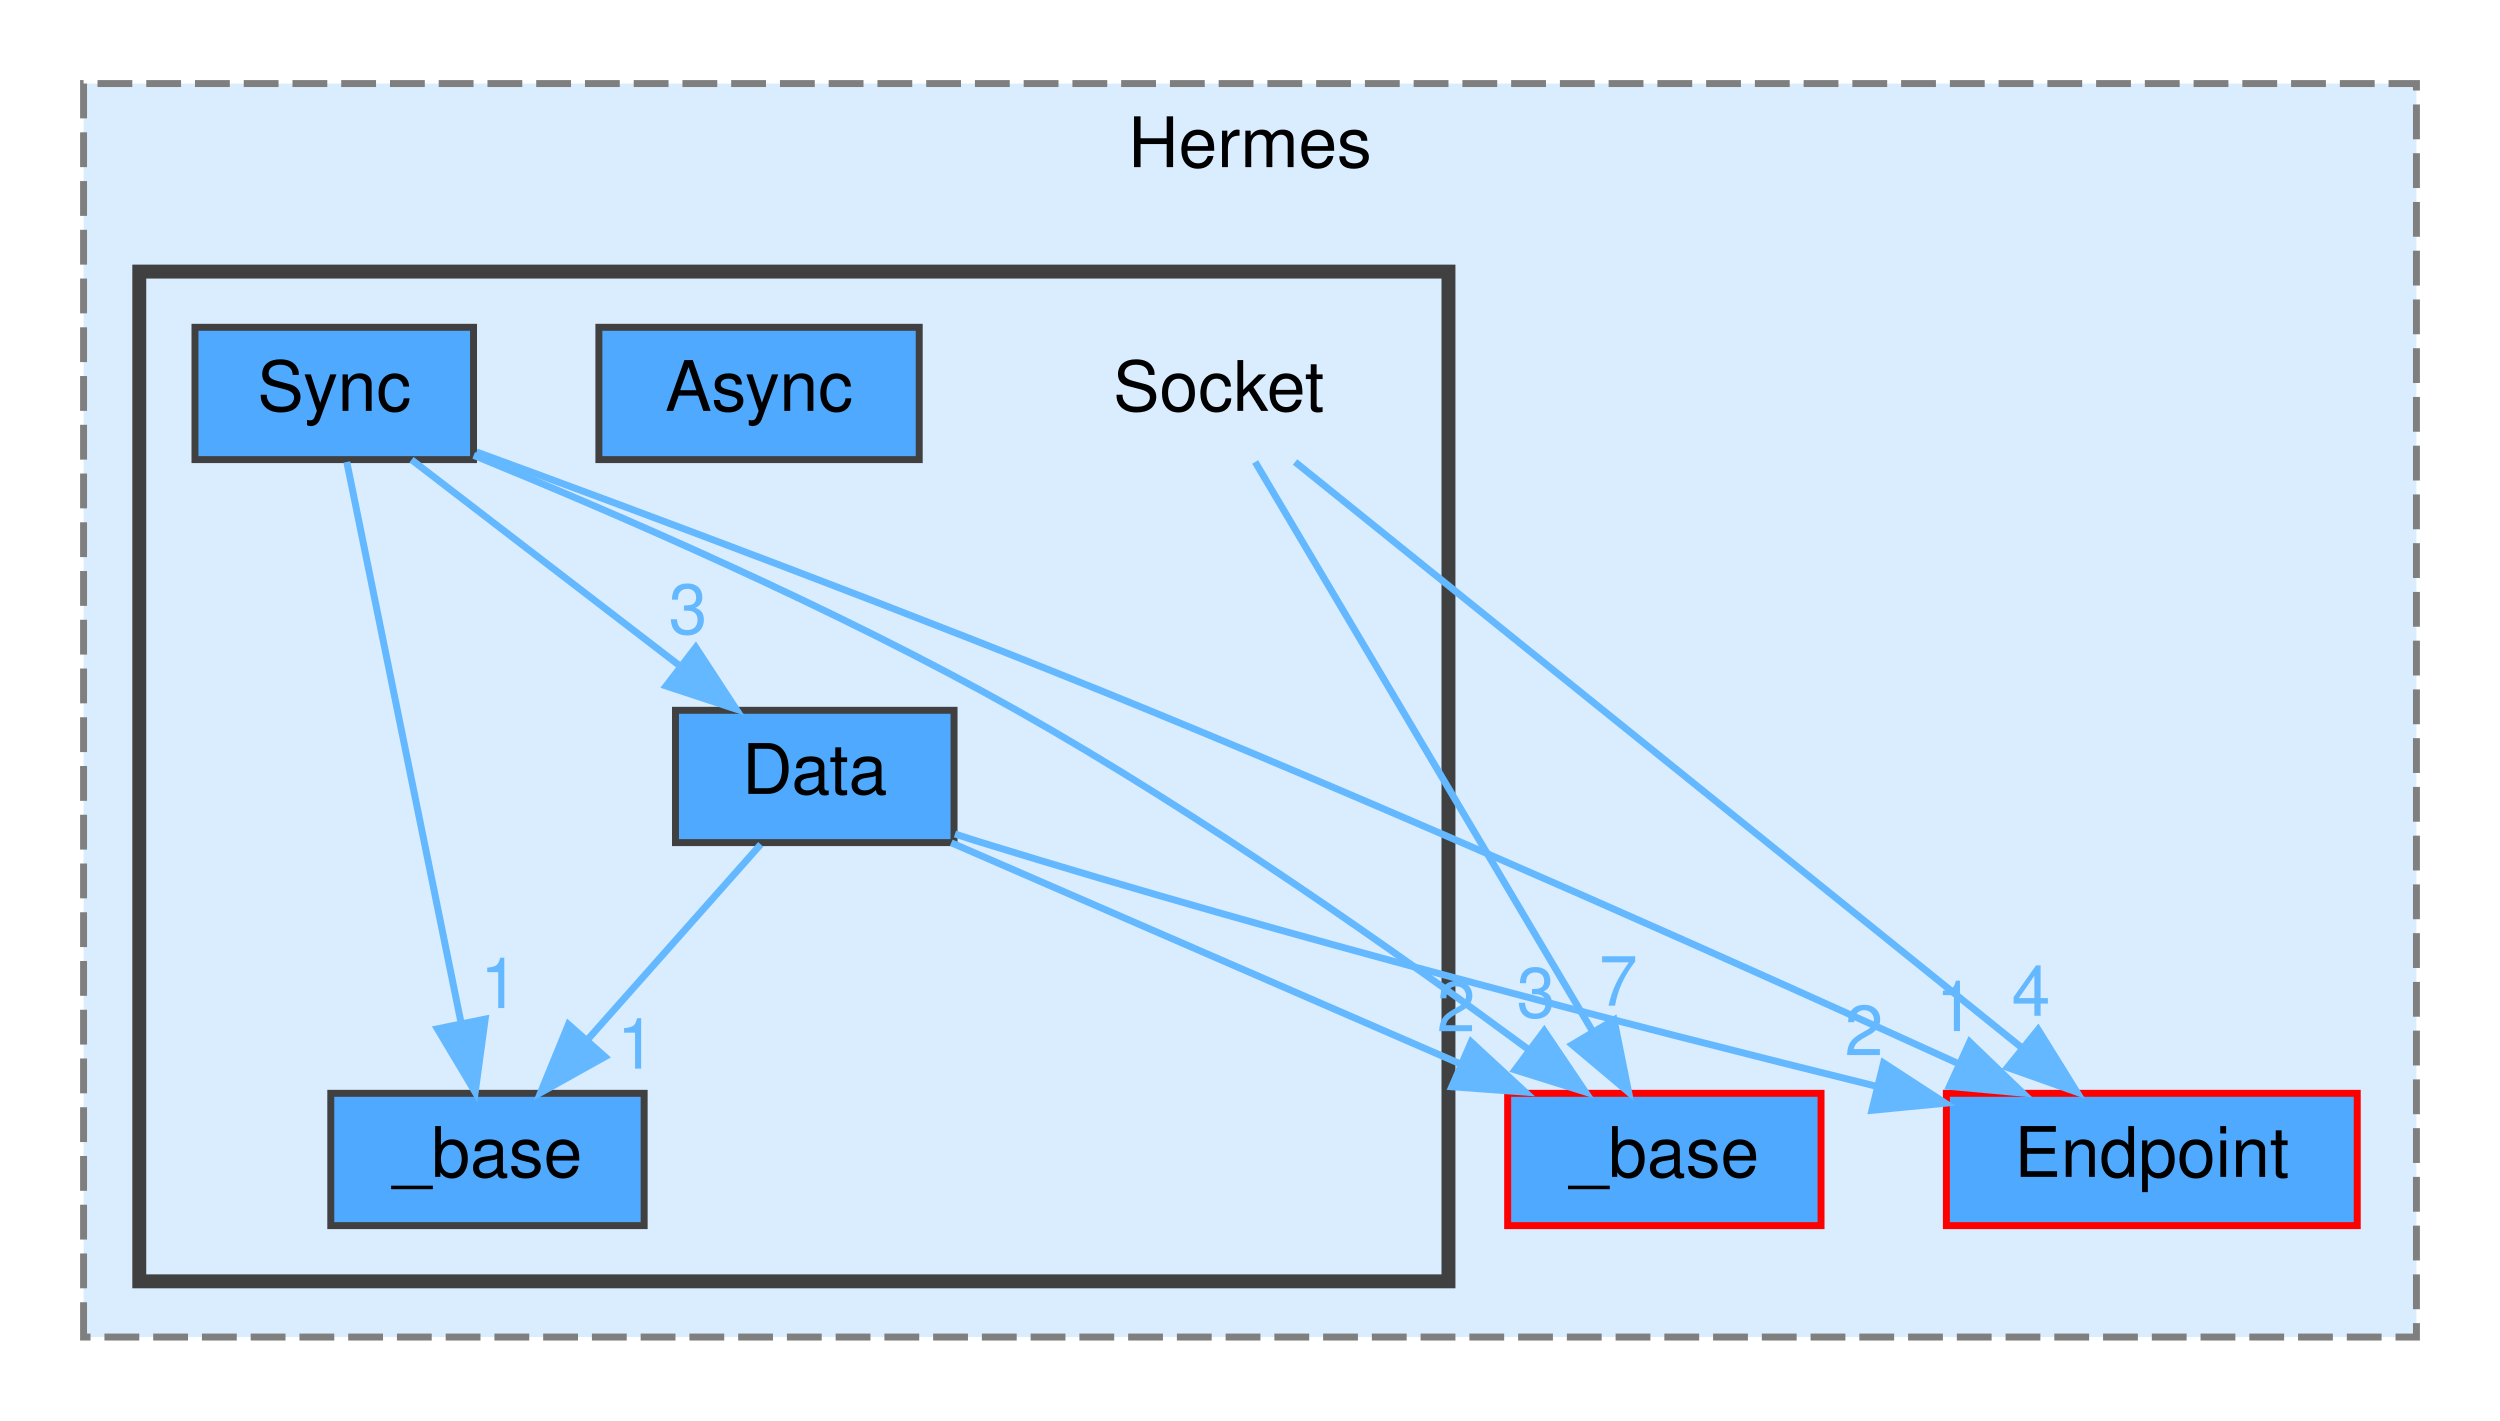
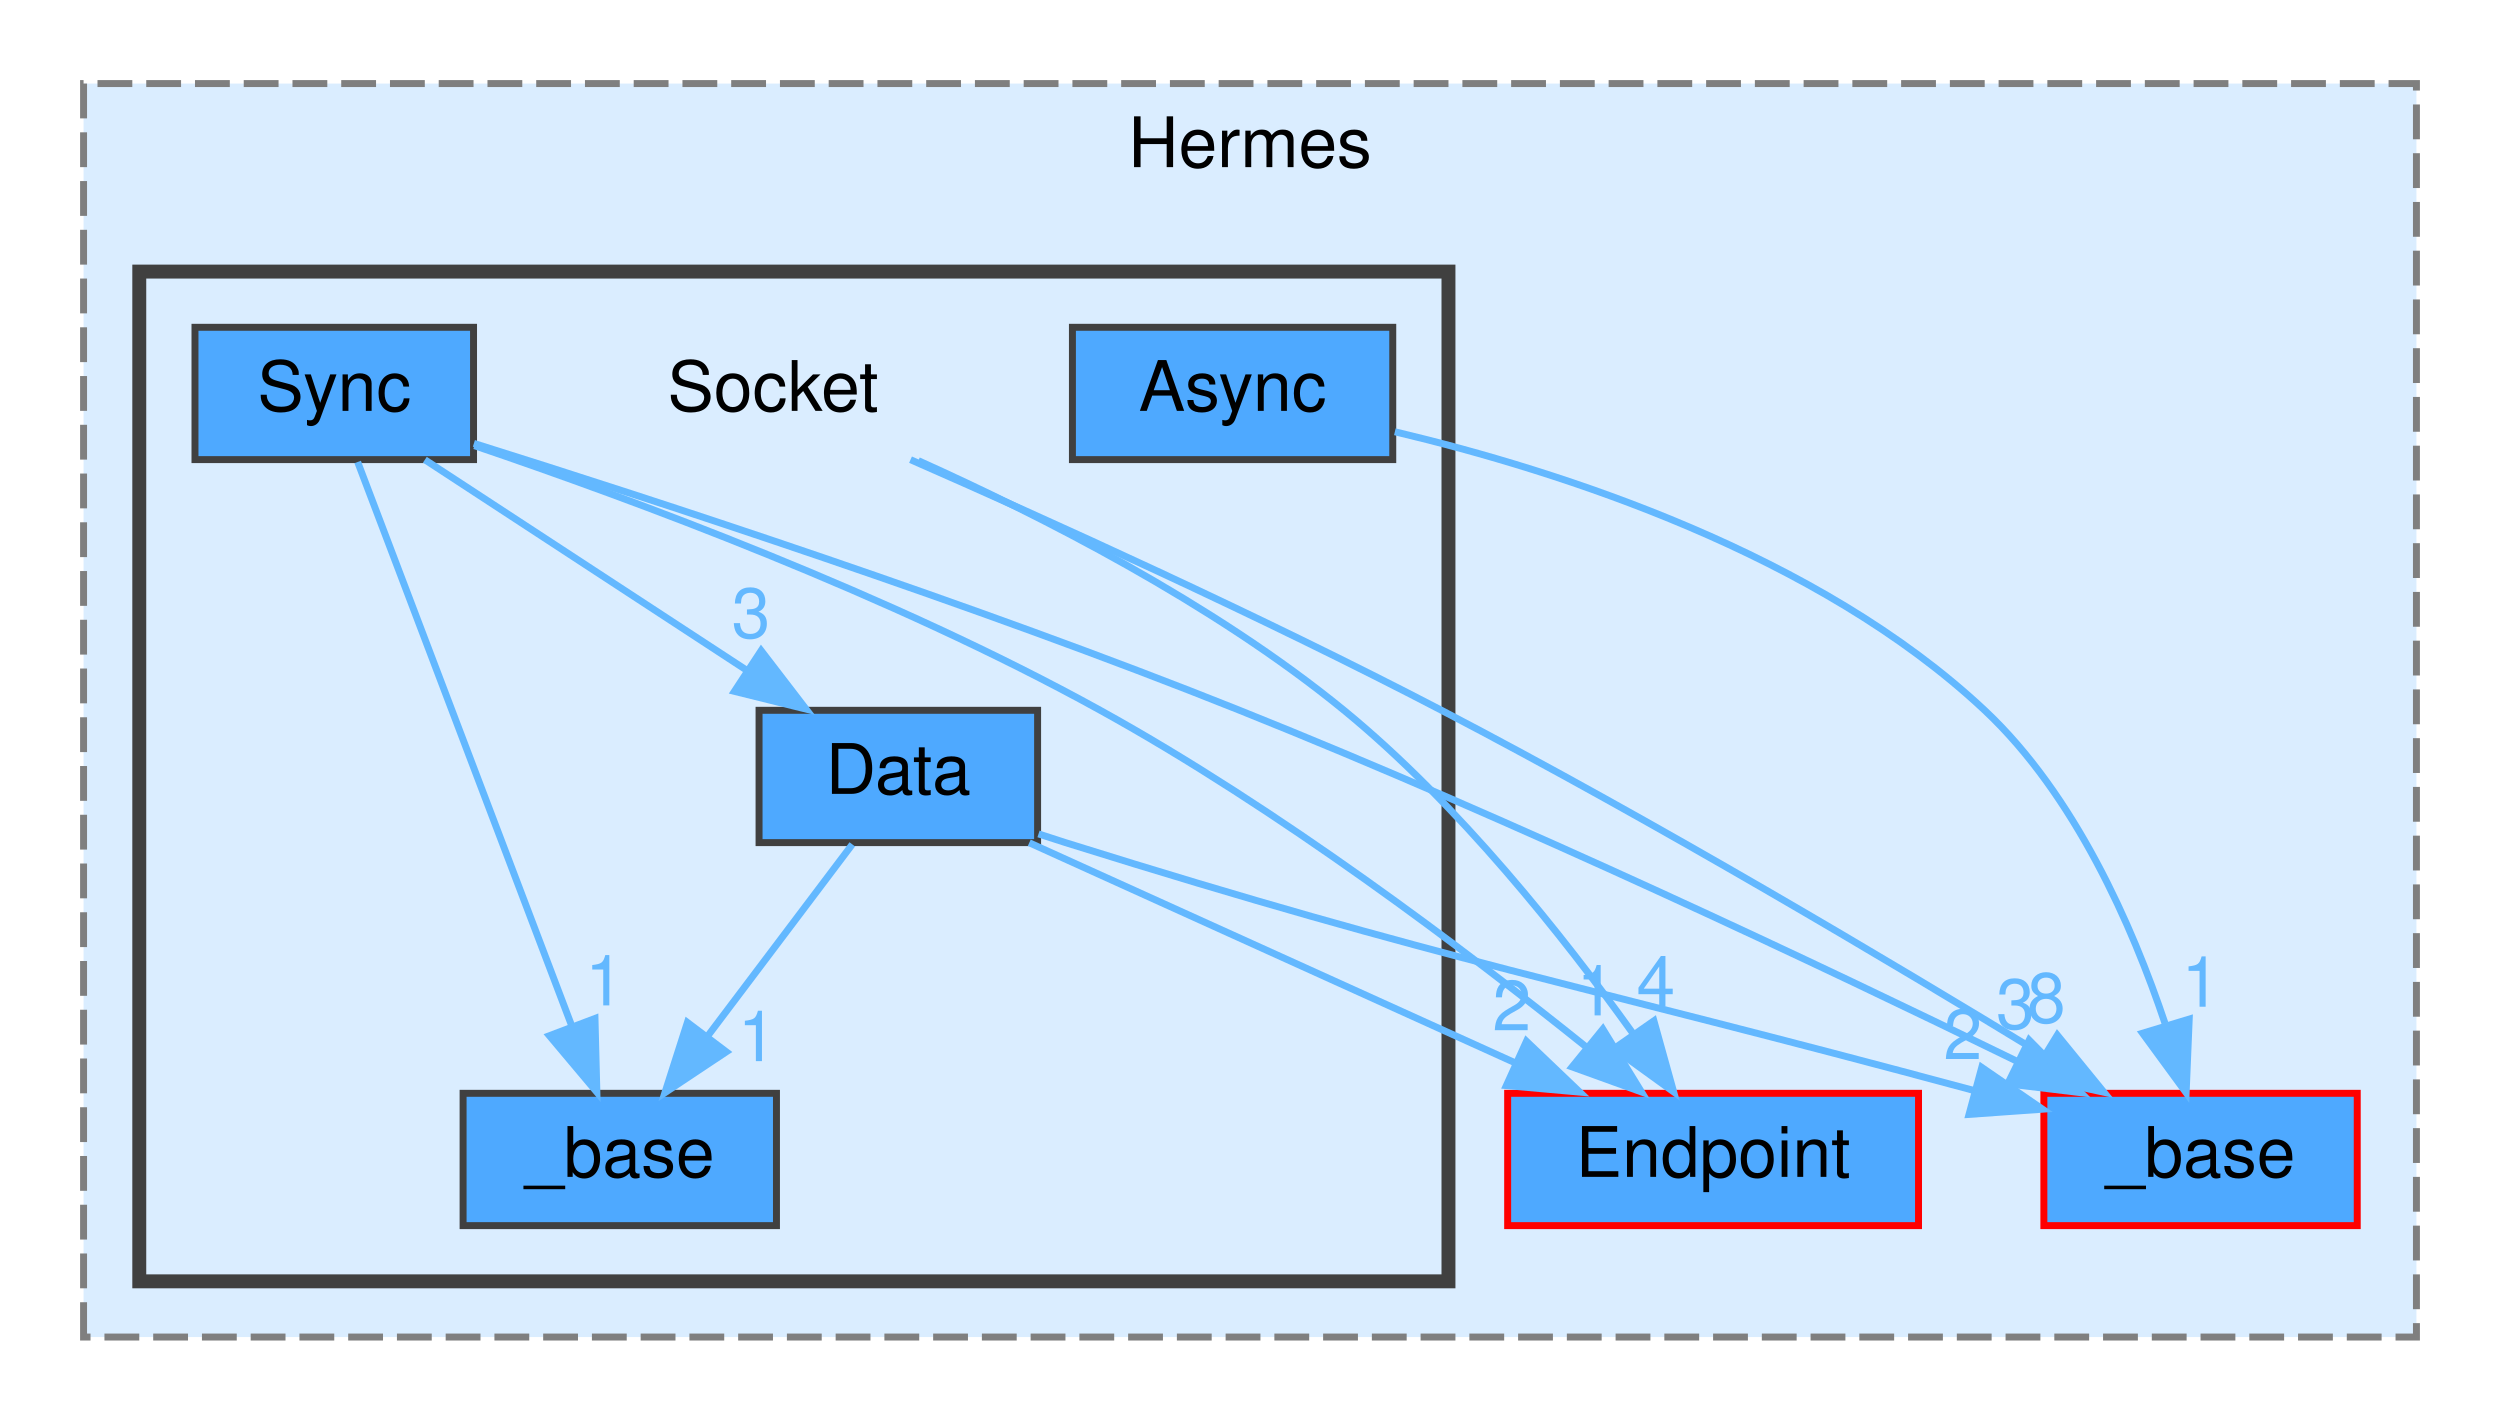
<svg xmlns="http://www.w3.org/2000/svg" xmlns:xlink="http://www.w3.org/1999/xlink" width="359pt" height="204pt" viewBox="0.00 0.00 359.00 204.00">
  <g id="graph0" class="graph" transform="scale(1 1) rotate(0) translate(4 200)">
    <g id="clust1" class="cluster">
      <g id="a_clust1">
        <a xlink:href="dir_48552af575f0c01fd908f857e8ea26ca.html" target="_top" xlink:title="Hermes">
          <polygon fill="#daedff" stroke="#7f7f7f" stroke-dasharray="5,2" points="8,-8 8,-188 343,-188 343,-8 8,-8" />
          <text text-anchor="middle" x="175.5" y="-176" font-family="Helvetica,sans-Serif" font-size="10.00">Hermes</text>
        </a>
      </g>
    </g>
    <g id="clust2" class="cluster">
      <g id="a_clust2">
        <a xlink:href="dir_0b5ff7c741697c8eb7741053aebed106.html" target="_top">
          <polygon fill="#daedff" stroke="#404040" stroke-width="2" points="16,-16 16,-161 204,-161 204,-16 16,-16" />
        </a>
      </g>
    </g>
    <g id="node1" class="node">
      <g id="a_node1">
        <a xlink:href="dir_1749b645fa05fc0c477f9e54117aefed.html" target="_top" xlink:title="_base">
-           <polygon fill="#4ea9ff" stroke="red" points="257.5,-43 212.5,-43 212.5,-24 257.5,-24 257.5,-43" />
-           <text text-anchor="middle" x="235" y="-31" font-family="Helvetica,sans-Serif" font-size="10.00">_base</text>
+           <polygon fill="#4ea9ff" stroke="red" points="334.5,-43 289.5,-43 289.5,-24 334.5,-24 334.5,-43" />
+           <text text-anchor="middle" x="312" y="-31" font-family="Helvetica,sans-Serif" font-size="10.00">_base</text>
        </a>
      </g>
    </g>
    <g id="node2" class="node">
      <g id="a_node2">
        <a xlink:href="dir_a49b2ae4e107057a382f7728faa95ee7.html" target="_top" xlink:title="Endpoint">
-           <polygon fill="#4ea9ff" stroke="red" points="334.5,-43 275.5,-43 275.5,-24 334.5,-24 334.5,-43" />
-           <text text-anchor="middle" x="305" y="-31" font-family="Helvetica,sans-Serif" font-size="10.00">Endpoint</text>
+           <polygon fill="#4ea9ff" stroke="red" points="271.5,-43 212.5,-43 212.5,-24 271.5,-24 271.5,-43" />
+           <text text-anchor="middle" x="242" y="-31" font-family="Helvetica,sans-Serif" font-size="10.00">Endpoint</text>
        </a>
      </g>
    </g>
    <g id="node3" class="node">
-       <text text-anchor="middle" x="171" y="-141" font-family="Helvetica,sans-Serif" font-size="10.00">Socket</text>
+       <text text-anchor="middle" x="107" y="-141" font-family="Helvetica,sans-Serif" font-size="10.00">Socket</text>
    </g>
    <g id="edge1" class="edge">
      <g id="a_edge1">
        <a xlink:href="dir_000029_000000.html" target="_top">
-           <path fill="none" stroke="#63b8ff" d="M176.24,-133.66C186.79,-115.85 210.78,-75.37 224.63,-52.01" />
-           <polygon fill="#63b8ff" stroke="#63b8ff" points="227.78,-53.55 229.87,-43.16 221.76,-49.98 227.78,-53.55" />
+           <path fill="none" stroke="#63b8ff" d="M126.75,-133.99C146.34,-125.4 177.1,-111.51 203,-98 233.58,-82.05 267.79,-61.69 289.59,-48.38" />
+           <polygon fill="#63b8ff" stroke="#63b8ff" points="291.43,-51.36 298.13,-43.15 287.77,-45.39 291.43,-51.36" />
        </a>
      </g>
      <g id="a_edge1-headlabel">
-         <a xlink:href="dir_000029_000000.html" target="_top" xlink:title="7">
-           <text text-anchor="middle" x="228.39" y="-55.59" font-family="Helvetica,sans-Serif" font-size="10.00" fill="#63b8ff">7</text>
+         <a xlink:href="dir_000029_000000.html" target="_top" xlink:title="8">
+           <text text-anchor="middle" x="289.85" y="-53.16" font-family="Helvetica,sans-Serif" font-size="10.00" fill="#63b8ff">8</text>
        </a>
      </g>
    </g>
    <g id="edge2" class="edge">
      <g id="a_edge2">
        <a xlink:href="dir_000029_000018.html" target="_top">
-           <path fill="none" stroke="#63b8ff" d="M181.97,-133.66C204.85,-115.22 257.92,-72.45 286.3,-49.57" />
-           <polygon fill="#63b8ff" stroke="#63b8ff" points="288.67,-52.16 294.26,-43.16 284.27,-46.71 288.67,-52.16" />
+           <path fill="none" stroke="#63b8ff" d="M127.87,-133.85C145.28,-126.03 170.2,-113.39 189,-98 205.43,-84.55 220.56,-65.45 230.41,-51.71" />
+           <polygon fill="#63b8ff" stroke="#63b8ff" points="233.5,-53.41 236.34,-43.2 227.76,-49.41 233.5,-53.41" />
        </a>
      </g>
      <g id="a_edge2-headlabel">
        <a xlink:href="dir_000029_000018.html" target="_top" xlink:title="4">
-           <text text-anchor="middle" x="287.65" y="-54.13" font-family="Helvetica,sans-Serif" font-size="10.00" fill="#63b8ff">4</text>
+           <text text-anchor="middle" x="233.78" y="-55.48" font-family="Helvetica,sans-Serif" font-size="10.00" fill="#63b8ff">4</text>
        </a>
      </g>
    </g>
    <g id="node4" class="node">
      <g id="a_node4">
        <a xlink:href="dir_c121d3193a09b0381037e0156068a995.html" target="_top" xlink:title="_base">
-           <polygon fill="#4ea9ff" stroke="#404040" points="88.5,-43 43.5,-43 43.5,-24 88.5,-24 88.5,-43" />
-           <text text-anchor="middle" x="66" y="-31" font-family="Helvetica,sans-Serif" font-size="10.00">_base</text>
+           <polygon fill="#4ea9ff" stroke="#404040" points="107.5,-43 62.5,-43 62.5,-24 107.5,-24 107.5,-43" />
+           <text text-anchor="middle" x="85" y="-31" font-family="Helvetica,sans-Serif" font-size="10.00">_base</text>
        </a>
      </g>
    </g>
    <g id="node5" class="node">
      <g id="a_node5">
        <a xlink:href="dir_12a10213270ed7546c8ef2a0fecfbc3d.html" target="_top" xlink:title="Async">
-           <polygon fill="#4ea9ff" stroke="#404040" points="128,-153 82,-153 82,-134 128,-134 128,-153" />
-           <text text-anchor="middle" x="105" y="-141" font-family="Helvetica,sans-Serif" font-size="10.00">Async</text>
+           <polygon fill="#4ea9ff" stroke="#404040" points="196,-153 150,-153 150,-134 196,-134 196,-153" />
+           <text text-anchor="middle" x="173" y="-141" font-family="Helvetica,sans-Serif" font-size="10.00">Async</text>
+         </a>
+       </g>
+     </g>
+     <g id="edge3" class="edge">
+       <g id="a_edge3">
+         <a xlink:href="dir_000010_000000.html" target="_top">
+           <path fill="none" stroke="#63b8ff" d="M196.3,-138C220.16,-132.33 257.05,-120.48 281,-98 293.99,-85.81 302.21,-67.02 306.9,-53.04" />
+           <polygon fill="#63b8ff" stroke="#63b8ff" points="310.37,-53.66 309.93,-43.08 303.67,-51.63 310.37,-53.66" />
+         </a>
+       </g>
+       <g id="a_edge3-headlabel">
+         <a xlink:href="dir_000010_000000.html" target="_top" xlink:title="1">
+           <text text-anchor="middle" x="312.04" y="-55.43" font-family="Helvetica,sans-Serif" font-size="10.00" fill="#63b8ff">1</text>
        </a>
      </g>
    </g>
    <g id="node6" class="node">
      <g id="a_node6">
        <a xlink:href="dir_fe25ebdea0b69c48cf495d114ea06d68.html" target="_top" xlink:title="Data">
-           <polygon fill="#4ea9ff" stroke="#404040" points="133,-98 93,-98 93,-79 133,-79 133,-98" />
-           <text text-anchor="middle" x="113" y="-86" font-family="Helvetica,sans-Serif" font-size="10.00">Data</text>
-         </a>
-       </g>
-     </g>
-     <g id="edge3" class="edge">
-       <g id="a_edge3">
-         <a xlink:href="dir_000014_000000.html" target="_top">
-           <path fill="none" stroke="#63b8ff" d="M132.6,-78.98C152.32,-70.42 182.95,-57.11 205.58,-47.28" />
-           <polygon fill="#63b8ff" stroke="#63b8ff" points="207.26,-50.37 215.04,-43.17 204.48,-43.94 207.26,-50.37" />
-         </a>
-       </g>
-       <g id="a_edge3-headlabel">
-         <a xlink:href="dir_000014_000000.html" target="_top" xlink:title="2">
-           <text text-anchor="middle" x="205.1" y="-51.9" font-family="Helvetica,sans-Serif" font-size="10.00" fill="#63b8ff">2</text>
+           <polygon fill="#4ea9ff" stroke="#404040" points="145,-98 105,-98 105,-79 145,-79 145,-98" />
+           <text text-anchor="middle" x="125" y="-86" font-family="Helvetica,sans-Serif" font-size="10.00">Data</text>
        </a>
      </g>
    </g>
    <g id="edge4" class="edge">
      <g id="a_edge4">
-         <a xlink:href="dir_000014_000018.html" target="_top">
-           <path fill="none" stroke="#63b8ff" d="M133.13,-80.24C134.43,-79.81 135.73,-79.39 137,-79 180.5,-65.56 231.08,-52.5 265.29,-44.05" />
-           <polygon fill="#63b8ff" stroke="#63b8ff" points="266.48,-47.36 275.36,-41.58 264.81,-40.56 266.48,-47.36" />
+         <a xlink:href="dir_000014_000000.html" target="_top">
+           <path fill="none" stroke="#63b8ff" d="M145.13,-80.25C146.44,-79.82 147.73,-79.4 149,-79 204.09,-61.76 220.68,-59.26 279.5,-43.39" />
+           <polygon fill="#63b8ff" stroke="#63b8ff" points="280.58,-46.72 289.31,-40.72 278.75,-39.97 280.58,-46.72" />
        </a>
      </g>
      <g id="a_edge4-headlabel">
-         <a xlink:href="dir_000014_000018.html" target="_top" xlink:title="2">
-           <text text-anchor="middle" x="263.67" y="-48.48" font-family="Helvetica,sans-Serif" font-size="10.00" fill="#63b8ff">2</text>
+         <a xlink:href="dir_000014_000000.html" target="_top" xlink:title="2">
+           <text text-anchor="middle" x="277.86" y="-47.91" font-family="Helvetica,sans-Serif" font-size="10.00" fill="#63b8ff">2</text>
        </a>
      </g>
    </g>
    <g id="edge5" class="edge">
      <g id="a_edge5">
+         <a xlink:href="dir_000014_000018.html" target="_top">
+           <path fill="none" stroke="#63b8ff" d="M143.8,-78.98C162.62,-70.46 191.82,-57.23 213.5,-47.41" />
+           <polygon fill="#63b8ff" stroke="#63b8ff" points="215.2,-50.48 222.86,-43.17 212.31,-44.11 215.2,-50.48" />
+         </a>
+       </g>
+       <g id="a_edge5-headlabel">
+         <a xlink:href="dir_000014_000018.html" target="_top" xlink:title="2">
+           <text text-anchor="middle" x="213.09" y="-52.05" font-family="Helvetica,sans-Serif" font-size="10.00" fill="#63b8ff">2</text>
+         </a>
+       </g>
+     </g>
+     <g id="edge6" class="edge">
+       <g id="a_edge6">
        <a xlink:href="dir_000014_000002.html" target="_top">
-           <path fill="none" stroke="#63b8ff" d="M105.24,-78.75C98.53,-71.18 88.66,-60.05 80.49,-50.84" />
-           <polygon fill="#63b8ff" stroke="#63b8ff" points="82.87,-48.25 73.62,-43.09 77.63,-52.89 82.87,-48.25" />
-         </a>
-       </g>
-       <g id="a_edge5-headlabel">
+           <path fill="none" stroke="#63b8ff" d="M118.39,-78.75C112.74,-71.26 104.46,-60.28 97.55,-51.13" />
+           <polygon fill="#63b8ff" stroke="#63b8ff" points="100.3,-48.96 91.48,-43.09 94.71,-53.18 100.3,-48.96" />
+         </a>
+       </g>
+       <g id="a_edge6-headlabel">
        <a xlink:href="dir_000014_000002.html" target="_top" xlink:title="1">
-           <text text-anchor="middle" x="87.38" y="-46.55" font-family="Helvetica,sans-Serif" font-size="10.00" fill="#63b8ff">1</text>
+           <text text-anchor="middle" x="104.73" y="-47.62" font-family="Helvetica,sans-Serif" font-size="10.00" fill="#63b8ff">1</text>
        </a>
      </g>
    </g>
    <g id="node7" class="node">
      <g id="a_node7">
        <a xlink:href="dir_0ee8d01c818a6381a98a3d57ad9512e1.html" target="_top" xlink:title="Sync">
          <polygon fill="#4ea9ff" stroke="#404040" points="64,-153 24,-153 24,-134 64,-134 64,-153" />
          <text text-anchor="middle" x="44" y="-141" font-family="Helvetica,sans-Serif" font-size="10.00">Sync</text>
        </a>
      </g>
    </g>
-     <g id="edge6" class="edge">
-       <g id="a_edge6">
-         <a xlink:href="dir_000030_000000.html" target="_top">
-           <path fill="none" stroke="#63b8ff" d="M64.02,-134.61C84.18,-126.38 115.95,-112.66 142,-98 168.5,-83.08 197.13,-62.85 215.52,-49.27" />
-           <polygon fill="#63b8ff" stroke="#63b8ff" points="217.75,-51.97 223.67,-43.19 213.56,-46.36 217.75,-51.97" />
-         </a>
-       </g>
-       <g id="a_edge6-headlabel">
-         <a xlink:href="dir_000030_000000.html" target="_top" xlink:title="3">
-           <text text-anchor="middle" x="216.57" y="-53.9" font-family="Helvetica,sans-Serif" font-size="10.00" fill="#63b8ff">3</text>
-         </a>
-       </g>
-     </g>
    <g id="edge7" class="edge">
      <g id="a_edge7">
+         <a xlink:href="dir_000030_000000.html" target="_top">
+           <path fill="none" stroke="#63b8ff" d="M64.05,-136.33C89.79,-128.26 135.68,-113.33 174,-98 213.47,-82.21 257.95,-61.13 285.48,-47.68" />
+           <polygon fill="#63b8ff" stroke="#63b8ff" points="287.39,-50.64 294.82,-43.09 284.3,-44.36 287.39,-50.64" />
+         </a>
+       </g>
+       <g id="a_edge7-headlabel">
+         <a xlink:href="dir_000030_000000.html" target="_top" xlink:title="3">
+           <text text-anchor="middle" x="285.41" y="-52.28" font-family="Helvetica,sans-Serif" font-size="10.00" fill="#63b8ff">3</text>
+         </a>
+       </g>
+     </g>
+     <g id="edge8" class="edge">
+       <g id="a_edge8">
        <a xlink:href="dir_000030_000018.html" target="_top">
-           <path fill="none" stroke="#63b8ff" d="M64.42,-135.1C87.86,-126.52 127.42,-111.78 161,-98 201.7,-81.3 248.17,-60.49 277.05,-47.34" />
-           <polygon fill="#63b8ff" stroke="#63b8ff" points="278.85,-50.37 286.49,-43.03 275.94,-44 278.85,-50.37" />
-         </a>
-       </g>
-       <g id="a_edge7-headlabel">
+           <path fill="none" stroke="#63b8ff" d="M64.13,-136C86.7,-128.34 124.07,-114.54 154,-98 179.56,-83.88 206.42,-63.58 223.65,-49.76" />
+           <polygon fill="#63b8ff" stroke="#63b8ff" points="226.17,-52.22 231.72,-43.19 221.75,-46.79 226.17,-52.22" />
+         </a>
+       </g>
+       <g id="a_edge8-headlabel">
        <a xlink:href="dir_000030_000018.html" target="_top" xlink:title="1">
-           <text text-anchor="middle" x="276.76" y="-51.94" font-family="Helvetica,sans-Serif" font-size="10.00" fill="#63b8ff">1</text>
+           <text text-anchor="middle" x="225.17" y="-54.19" font-family="Helvetica,sans-Serif" font-size="10.00" fill="#63b8ff">1</text>
+         </a>
+       </g>
+     </g>
+     <g id="edge10" class="edge">
+       <g id="a_edge10">
+         <a xlink:href="dir_000030_000002.html" target="_top">
+           <path fill="none" stroke="#63b8ff" d="M47.36,-133.66C54.06,-116.01 69.21,-76.09 78.12,-52.64" />
+           <polygon fill="#63b8ff" stroke="#63b8ff" points="81.44,-53.75 81.71,-43.16 74.89,-51.27 81.44,-53.75" />
+         </a>
+       </g>
+       <g id="a_edge10-headlabel">
+         <a xlink:href="dir_000030_000002.html" target="_top" xlink:title="1">
+           <text text-anchor="middle" x="82.81" y="-55.62" font-family="Helvetica,sans-Serif" font-size="10.00" fill="#63b8ff">1</text>
        </a>
      </g>
    </g>
    <g id="edge9" class="edge">
      <g id="a_edge9">
-         <a xlink:href="dir_000030_000002.html" target="_top">
-           <path fill="none" stroke="#63b8ff" d="M45.8,-133.66C49.36,-116.17 57.38,-76.8 62.18,-53.27" />
-           <polygon fill="#63b8ff" stroke="#63b8ff" points="65.67,-53.66 64.24,-43.16 58.81,-52.26 65.67,-53.66" />
+         <a xlink:href="dir_000030_000014.html" target="_top">
+           <path fill="none" stroke="#63b8ff" d="M57.01,-133.98C69.46,-125.84 88.46,-113.41 103.21,-103.76" />
+           <polygon fill="#63b8ff" stroke="#63b8ff" points="105.3,-106.57 111.75,-98.17 101.46,-100.72 105.3,-106.57" />
        </a>
      </g>
      <g id="a_edge9-headlabel">
-         <a xlink:href="dir_000030_000002.html" target="_top" xlink:title="1">
-           <text text-anchor="middle" x="67.73" y="-55.24" font-family="Helvetica,sans-Serif" font-size="10.00" fill="#63b8ff">1</text>
-         </a>
-       </g>
-     </g>
-     <g id="edge8" class="edge">
-       <g id="a_edge8">
-         <a xlink:href="dir_000030_000014.html" target="_top">
-           <path fill="none" stroke="#63b8ff" d="M55.09,-133.98C65.49,-126 81.26,-113.88 93.72,-104.31" />
-           <polygon fill="#63b8ff" stroke="#63b8ff" points="95.91,-107.04 101.71,-98.17 91.65,-101.49 95.91,-107.04" />
-         </a>
-       </g>
-       <g id="a_edge8-headlabel">
        <a xlink:href="dir_000030_000014.html" target="_top" xlink:title="3">
-           <text text-anchor="middle" x="94.79" y="-108.98" font-family="Helvetica,sans-Serif" font-size="10.00" fill="#63b8ff">3</text>
+           <text text-anchor="middle" x="103.84" y="-108.42" font-family="Helvetica,sans-Serif" font-size="10.00" fill="#63b8ff">3</text>
        </a>
      </g>
    </g>
  </g>
</svg>
